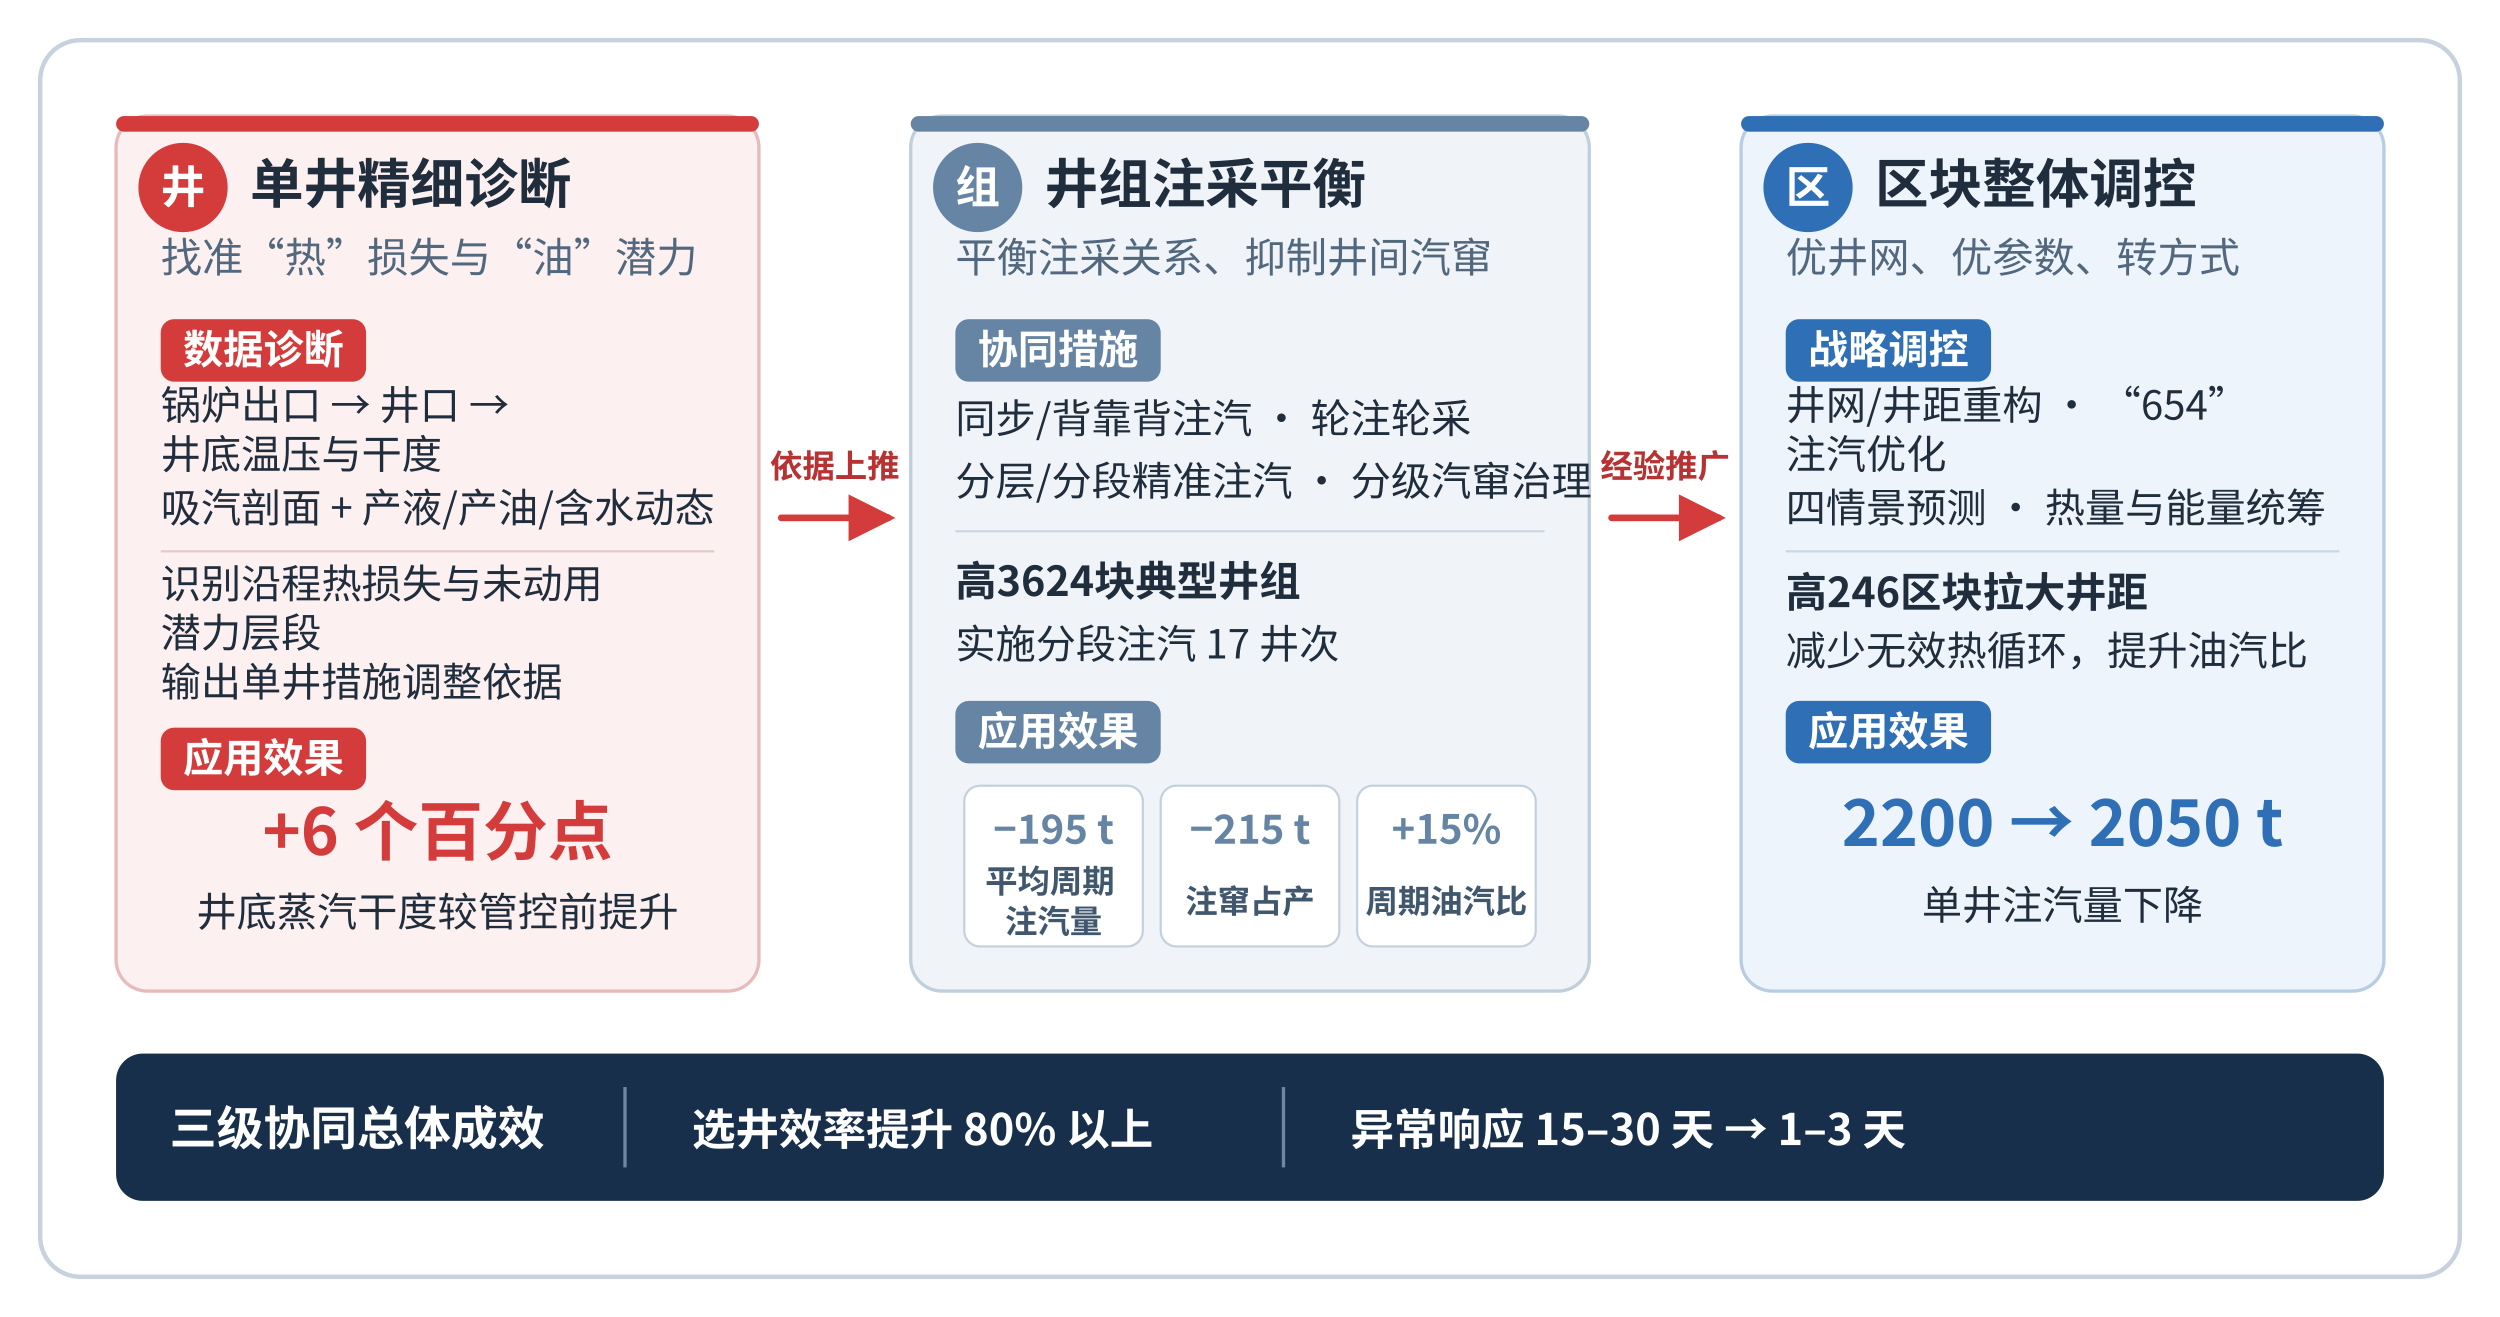
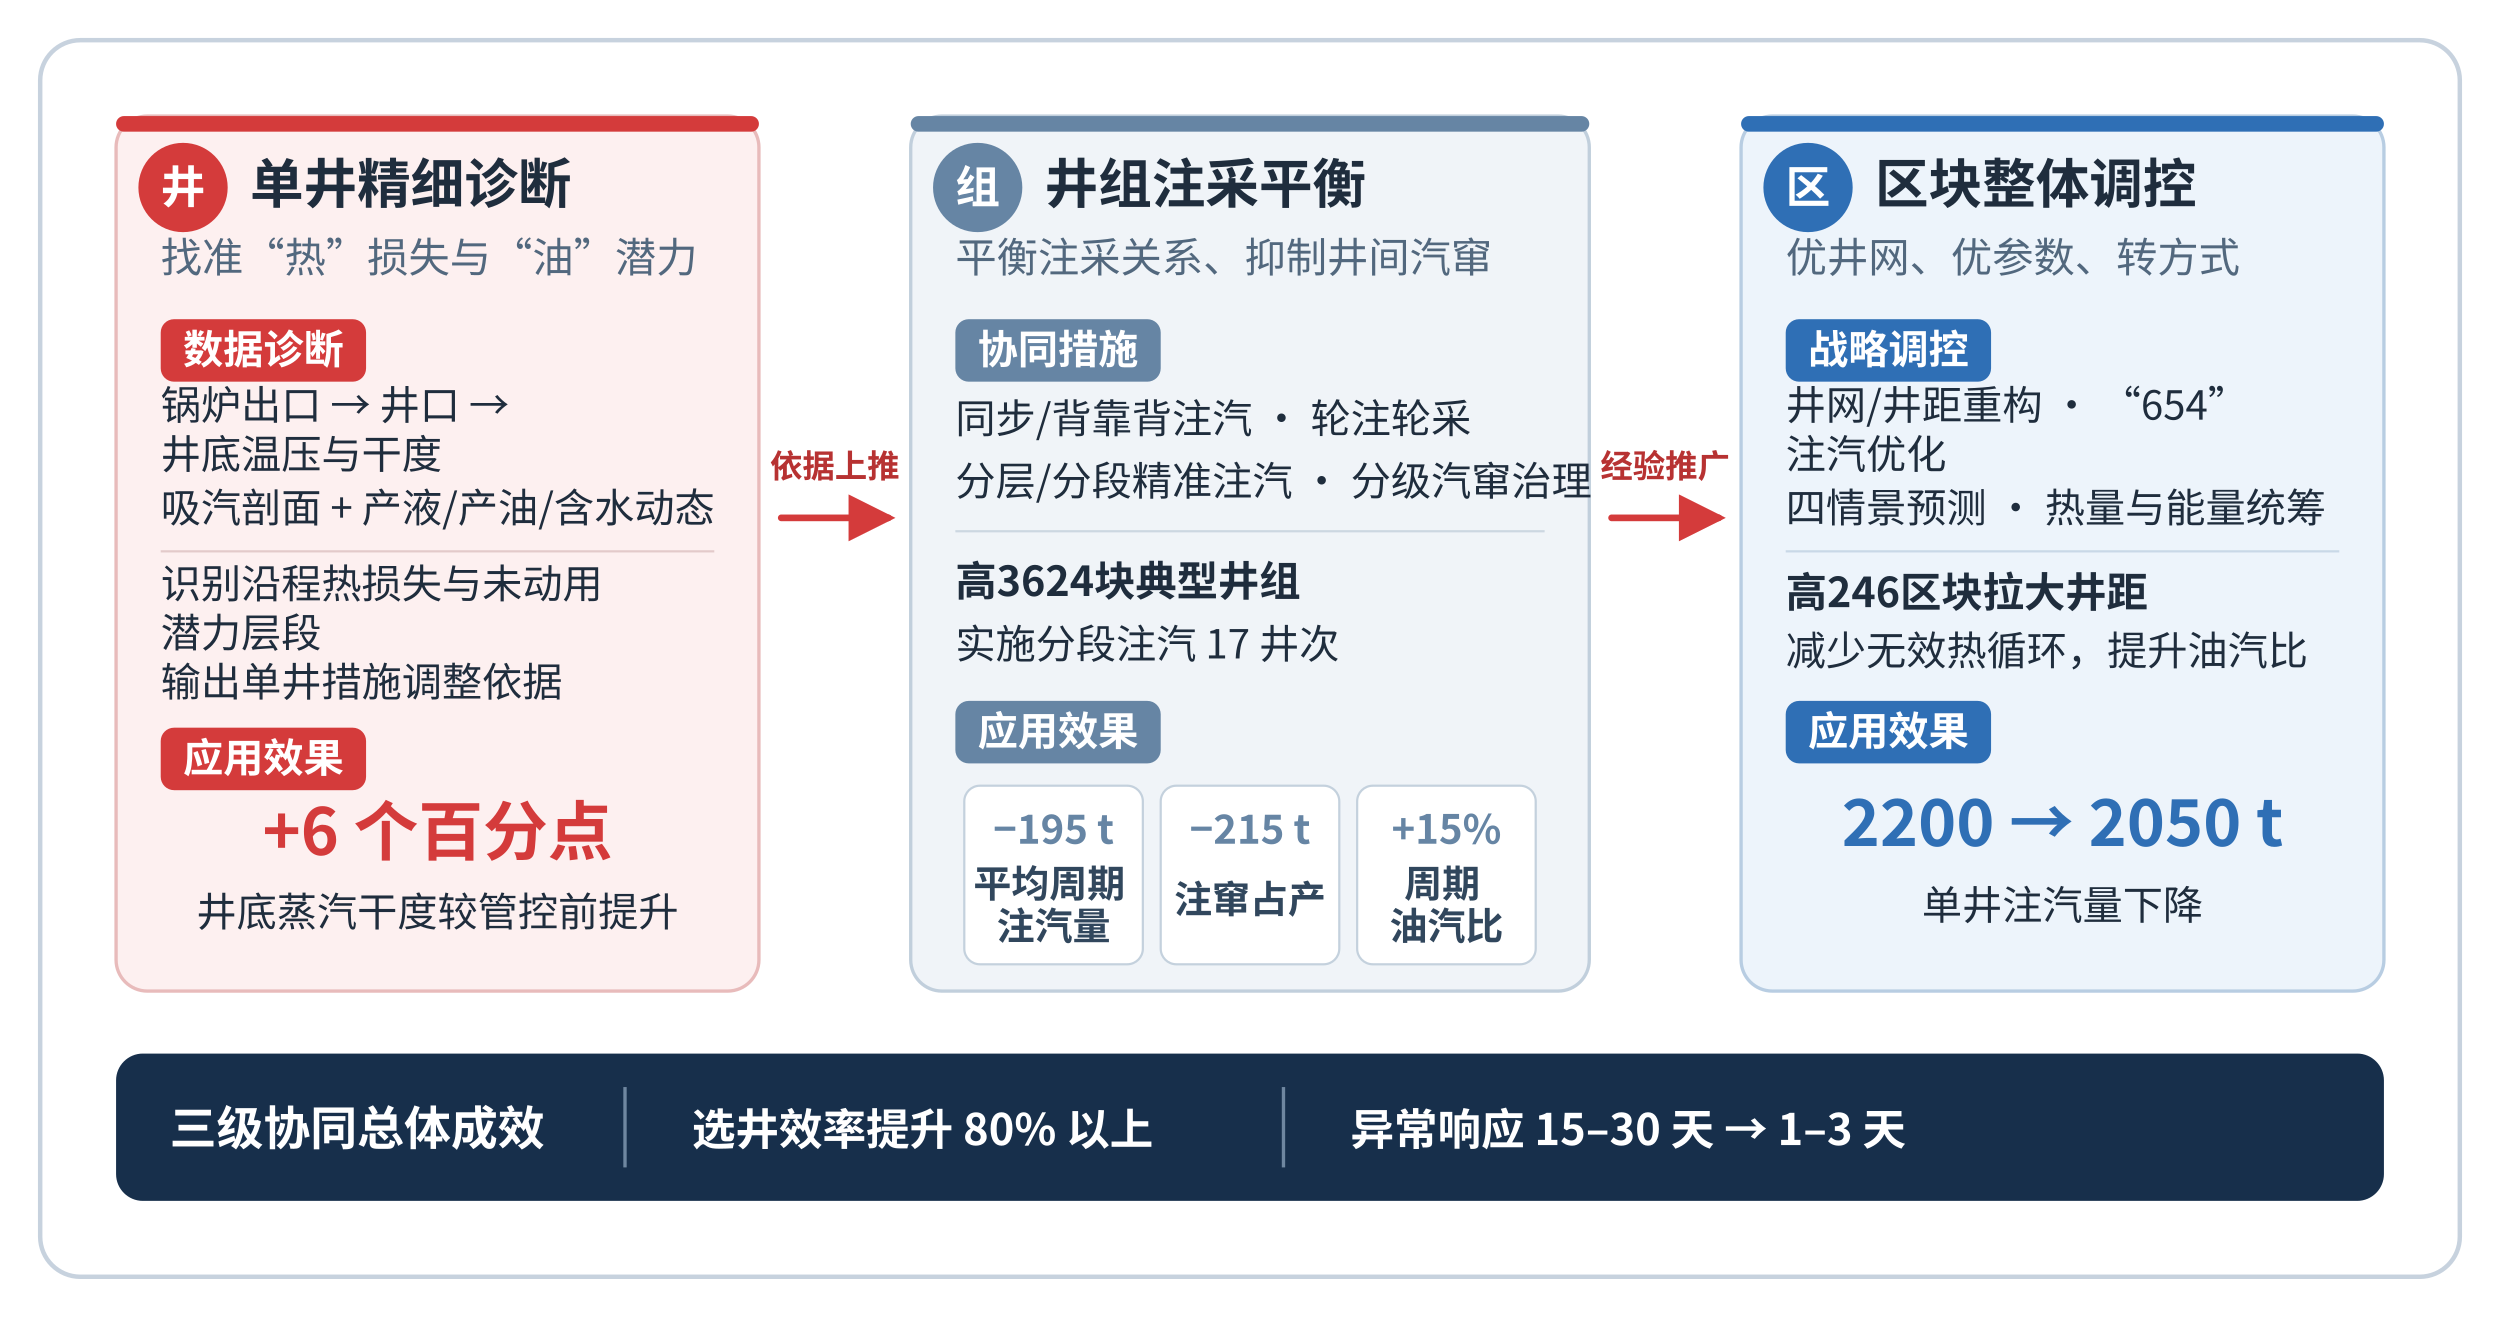
<svg xmlns="http://www.w3.org/2000/svg" viewBox="0 0 1120 590" role="img" aria-labelledby="title description">
  <defs>
    <marker id="arrow-red" viewBox="0 0 10 10" refX="8.5" refY="5" markerWidth="7" markerHeight="7" orient="auto">
      <path d="M 0 0 L 10 5 L 0 10 z" fill="#D43B3B" />
    </marker>
    <style>
      .level-label, .card-title, .subtitle, .section-label, .body-copy, .case-copy,
      .metric, .block-metric, .effect-value, .effect-label, .arrow-label, .band-title, .band-copy {
        font-family: "Microsoft YaHei", "Noto Sans CJK SC", sans-serif;
      }
      .level-label { font-size: 20px; font-weight: 700; fill: #FFFFFF; }
      .card-title { font-size: 24px; font-weight: 700; fill: #1F2D3D; }
      .subtitle { font-size: 18.5px; font-weight: 500; fill: #52687E; }
      .section-label { font-size: 18px; font-weight: 700; fill: #FFFFFF; }
      .body-copy { font-size: 18px; font-weight: 500; fill: #1F2D3D; }
      .case-copy { font-size: 18.5px; font-weight: 700; fill: #1F2D3D; }
      .metric { font-size: 29px; font-weight: 700; fill: #D43B3B; }
      .block-metric { font-size: 29px; font-weight: 700; fill: #2F6FB5; }
      .effect-value { font-size: 18px; font-weight: 700; fill: #6685A4; }
-       .effect-label { font-size: 14.5px; font-weight: 600; fill: #40576E; }
+       .effect-label { font-size: 17px; font-weight: 600; fill: #31475D; }
      .arrow-label { font-size: 14.5px; font-weight: 700; fill: #B73232; }
      .band-title { font-size: 21px; font-weight: 700; fill: #FFFFFF; }
      .band-copy { font-size: 19.5px; font-weight: 600; fill: #FFFFFF; }
    </style>
  </defs>
  <rect x="0" y="0" width="1120" height="590" fill="#FFFFFF" />
  <rect x="18" y="18" width="1084" height="554" rx="18" fill="#FFFFFF" stroke="#C7D2DE" stroke-width="2" />
  <rect x="52" y="52" width="288" height="392" rx="14" fill="#FDF0F0" stroke="#E8BBBB" stroke-width="1.5" />
  <rect x="52" y="52" width="288" height="7" rx="3.5" fill="#D43B3B" />
  <circle cx="82" cy="84" r="20" fill="#D43B3B" />
  <text x="82" y="91" class="level-label" text-anchor="middle">井</text>
  <text x="112" y="91" class="card-title">单井精细诊断</text>
  <text x="72" y="122" class="subtitle">找准“热”损失与“油”潜力</text>
  <rect x="72" y="143" width="92" height="28" rx="6" fill="#D43B3B" />
  <text x="118" y="163" class="section-label" text-anchor="middle">数据诊断</text>
  <text x="72" y="188" class="body-copy">
    <tspan x="72" dy="0">锅炉出口 → 井口 → </tspan>
    <tspan x="72" dy="22">井底温压与干度</tspan>
  </text>
  <text x="72" y="234" class="body-copy">吸汽剖面 + 产液/产油/含水动态</text>
  <line x1="72" y1="247" x2="320" y2="247" stroke="#E3CACA" stroke-width="1" />
  <text x="72" y="268" class="body-copy">
    <tspan x="72" dy="0">识别沿程热损失与未动用</tspan>
    <tspan x="72" dy="22">潜力层段</tspan>
  </text>
  <text x="72" y="312" class="body-copy">输出单井措施调整依据</text>
  <rect x="72" y="326" width="92" height="28" rx="6" fill="#D43B3B" />
  <text x="118" y="346" class="section-label" text-anchor="middle">应用效果</text>
  <text x="196" y="383" class="metric" text-anchor="middle">+6 个百分点</text>
  <text x="196" y="415" class="body-copy" text-anchor="middle">井底蒸汽干度较管控前提升</text>
  <rect x="408" y="52" width="304" height="392" rx="14" fill="#F0F4F8" stroke="#C1CFDC" stroke-width="1.5" />
  <rect x="408" y="52" width="304" height="7" rx="3.5" fill="#6685A4" />
  <circle cx="438" cy="84" r="20" fill="#6685A4" />
  <text x="438" y="91" class="level-label" text-anchor="middle">组</text>
  <text x="468" y="91" class="card-title">井组注采平衡</text>
  <text x="428" y="122" class="subtitle">平衡注采关系、抑制井间汽窜</text>
  <rect x="428" y="143" width="92" height="28" rx="6" fill="#6685A4" />
  <text x="474" y="163" class="section-label" text-anchor="middle">协同措施</text>
  <text x="428" y="194" class="body-copy">同步/背靠背注汽 · 轮注轮采</text>
  <text x="428" y="222" class="body-copy">分层/分段精准注汽 · 分级汽窜治理</text>
  <line x1="428" y1="238" x2="692" y2="238" stroke="#CCD7E1" stroke-width="1" />
  <text x="428" y="267" class="case-copy">高3624块典型井组</text>
  <text x="428" y="295" class="body-copy">实施分段注汽 17 井次</text>
  <rect x="428" y="314" width="92" height="28" rx="6" fill="#6685A4" />
  <text x="474" y="334" class="section-label" text-anchor="middle">应用效果</text>
-   <rect x="432" y="352" width="80" height="72" rx="7" fill="#FFFFFF" stroke="#C4D1DD" />
+   <rect x="432" y="352" width="80" height="80" rx="7" fill="#FFFFFF" stroke="#C4D1DD" />
  <text x="472" y="378" class="effect-value" text-anchor="middle">−195 t</text>
-   <text x="472" y="400" class="effect-label" text-anchor="middle">
+   <text x="472" y="402" class="effect-label" text-anchor="middle">
    <tspan x="472" dy="0">平均周期</tspan>
-     <tspan x="472" dy="18">注汽量</tspan>
+     <tspan x="472" dy="19">注汽量</tspan>
  </text>
-   <rect x="520" y="352" width="80" height="72" rx="7" fill="#FFFFFF" stroke="#C4D1DD" />
+   <rect x="520" y="352" width="80" height="80" rx="7" fill="#FFFFFF" stroke="#C4D1DD" />
  <text x="560" y="378" class="effect-value" text-anchor="middle">−215 t</text>
  <text x="560" y="409" class="effect-label" text-anchor="middle">注窜占产</text>
-   <rect x="608" y="352" width="80" height="72" rx="7" fill="#FFFFFF" stroke="#C4D1DD" />
+   <rect x="608" y="352" width="80" height="80" rx="7" fill="#FFFFFF" stroke="#C4D1DD" />
  <text x="648" y="378" class="effect-value" text-anchor="middle">+15%</text>
-   <text x="648" y="409" class="effect-label" text-anchor="middle">周期油汽比</text>
+   <text x="648" y="402" class="effect-label" text-anchor="middle">
+     <tspan x="648" dy="0">周期</tspan>
+     <tspan x="648" dy="19">油汽比</tspan>
+   </text>
  <rect x="780" y="52" width="288" height="392" rx="14" fill="#EDF4FB" stroke="#B8CDE2" stroke-width="1.5" />
  <rect x="780" y="52" width="288" height="7" rx="3.5" fill="#2F6FB5" />
  <circle cx="810" cy="84" r="20" fill="#2F6FB5" />
  <text x="810" y="91" class="level-label" text-anchor="middle">区</text>
  <text x="840" y="91" class="card-title">区块整体调控</text>
  <text x="800" y="122" class="subtitle">优井网、优参数、转方式</text>
  <rect x="800" y="143" width="92" height="28" rx="6" fill="#2F6FB5" />
  <text x="846" y="163" class="section-label" text-anchor="middle">战略调控</text>
  <text x="800" y="188" class="body-copy">
    <tspan x="800" dy="0">井网/井距重构 · “654”</tspan>
    <tspan x="800" dy="22">注汽优化</tspan>
  </text>
  <text x="800" y="234" class="body-copy">四情景预测 · 热量与能量统筹</text>
  <line x1="800" y1="247" x2="1048" y2="247" stroke="#C9D8E7" stroke-width="1" />
  <text x="800" y="272" class="case-copy">高246区块拉大井距</text>
  <text x="800" y="298" class="body-copy">减少无效热循环，提升油汽比</text>
  <rect x="800" y="314" width="92" height="28" rx="6" fill="#2F6FB5" />
  <text x="846" y="334" class="section-label" text-anchor="middle">应用效果</text>
  <text x="924" y="379" class="block-metric" text-anchor="middle">2200 → 2050 t</text>
  <text x="924" y="412" class="body-copy" text-anchor="middle">单井注汽量下降</text>
  <line x1="350" y1="232" x2="398" y2="232" stroke="#D43B3B" stroke-width="3" stroke-linecap="round" marker-end="url(#arrow-red)" />
  <text x="374" y="214" class="arrow-label" text-anchor="middle">依据上推</text>
  <line x1="722" y1="232" x2="770" y2="232" stroke="#D43B3B" stroke-width="3" stroke-linecap="round" marker-end="url(#arrow-red)" />
  <text x="746" y="214" class="arrow-label" text-anchor="middle">经验推广</text>
  <rect x="52" y="472" width="1016" height="66" rx="12" fill="#172F4B" />
  <text x="76" y="513" class="band-title">三级协同总体成效</text>
  <line x1="280" y1="487" x2="280" y2="523" stroke="#6F87A0" stroke-width="1.5" />
  <text x="310" y="513" class="band-copy">选井效率提升 80% 以上</text>
  <line x1="575" y1="487" x2="575" y2="523" stroke="#6F87A0" stroke-width="1.5" />
  <text x="605" y="513" class="band-copy">异常响应 15–30 天 → 1–3 天</text>
</svg>
